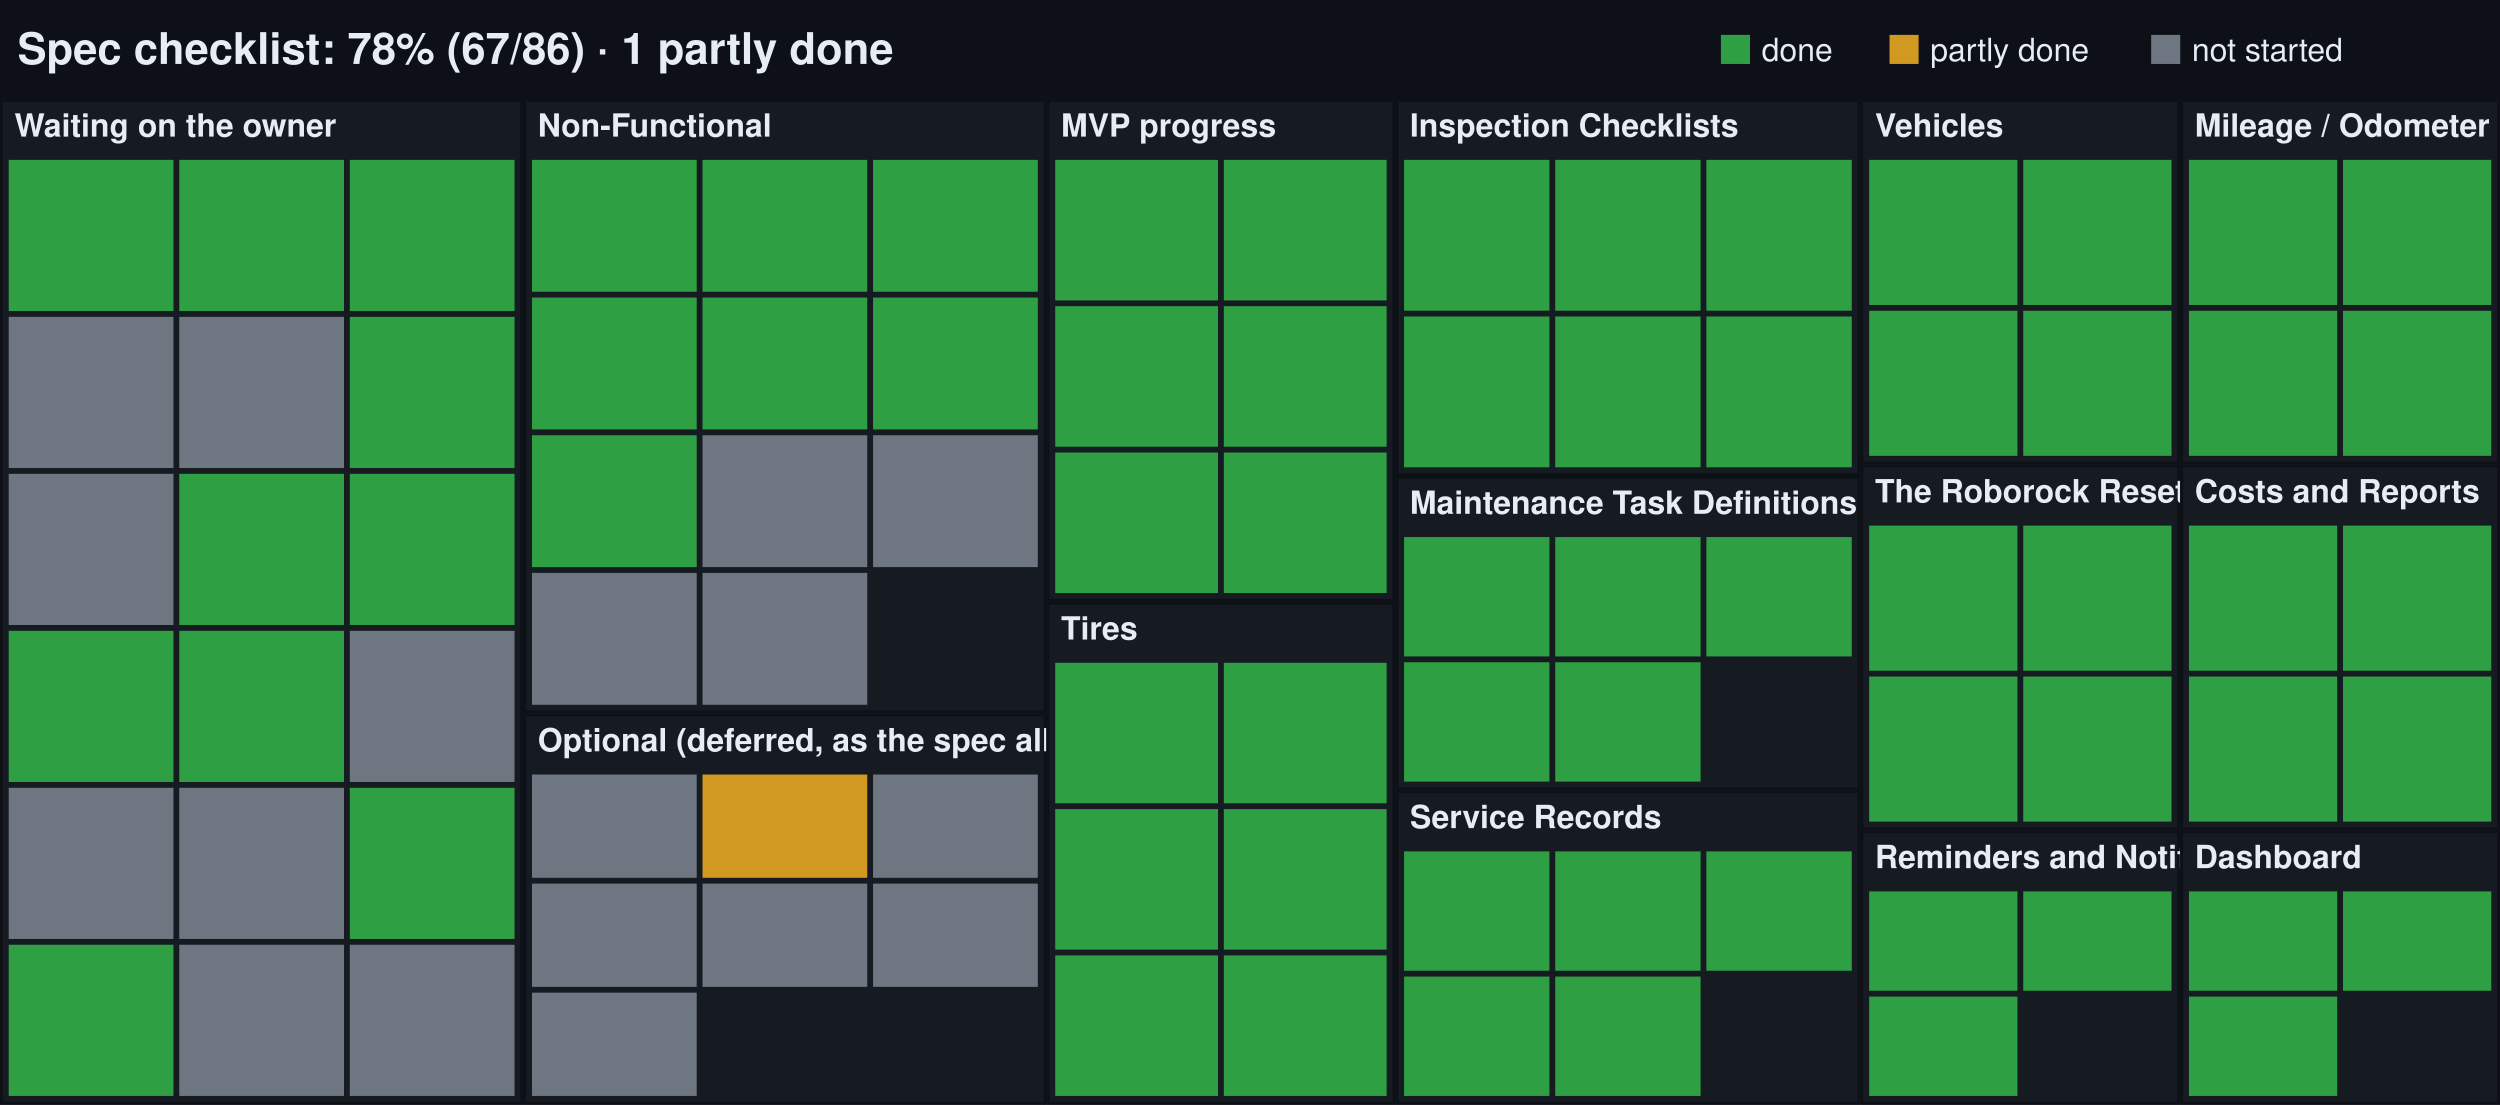
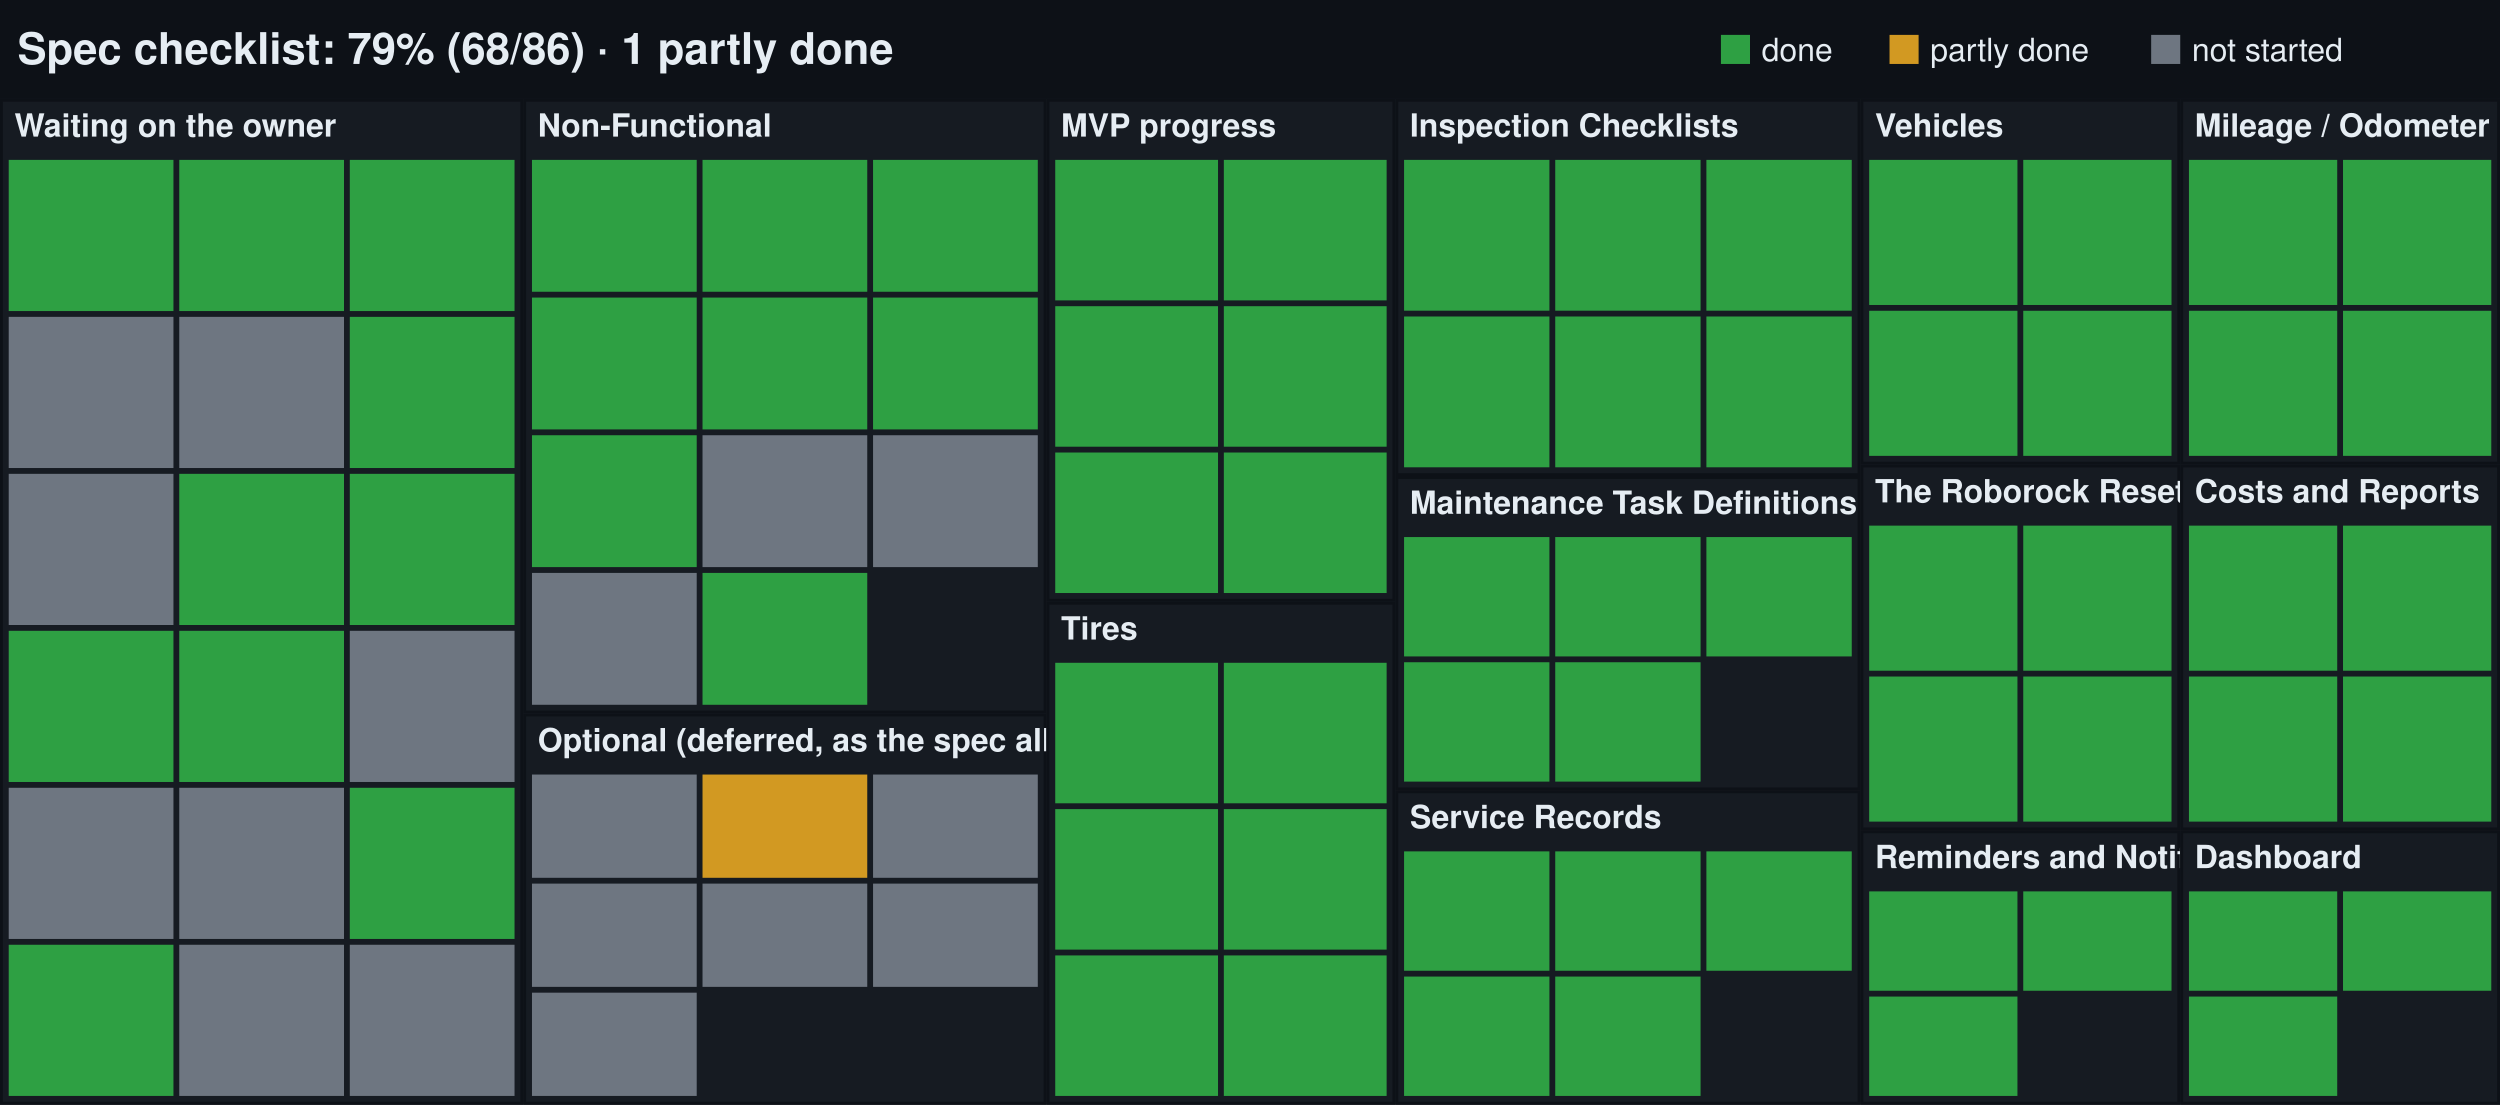
<svg xmlns="http://www.w3.org/2000/svg" width="860" height="380" viewBox="0 0 860 380" font-family="-apple-system,Segoe UI,Helvetica,Arial,sans-serif">
  <rect width="860" height="380" fill="#0d1117" />
-   <text x="6" y="22" fill="#e6edf3" font-size="15" font-weight="600">Spec checklist: 78% (67/86) · 1 partly done</text>
+   <text x="6" y="22" fill="#e6edf3" font-size="15" font-weight="600">Spec checklist: 79% (68/86) · 1 partly done</text>
  <g font-size="11">
    <rect x="592" y="12" width="10" height="10" fill="#2ea043" />
    <text x="606" y="21" fill="#e6edf3">done</text>
    <rect x="650" y="12" width="10" height="10" fill="#d29922" />
    <text x="664" y="21" fill="#e6edf3">partly done</text>
    <rect x="740" y="12" width="10" height="10" fill="#6e7681" />
    <text x="754" y="21" fill="#e6edf3">not started</text>
  </g>
  <svg x="0" y="34" width="180" height="346">
    <rect width="180" height="346" fill="#161b22" stroke="#0d1117" stroke-width="2" />
    <text x="5" y="13" fill="#e6edf3" font-size="11" font-weight="600">Waiting on the owner</text>
    <rect x="3" y="21" width="56.667" height="52" fill="#2ea043" />
    <rect x="61.667" y="21" width="56.667" height="52" fill="#2ea043" />
    <rect x="120.333" y="21" width="56.667" height="52" fill="#2ea043" />
    <rect x="3" y="75" width="56.667" height="52" fill="#6e7681" />
    <rect x="61.667" y="75" width="56.667" height="52" fill="#6e7681" />
    <rect x="120.333" y="75" width="56.667" height="52" fill="#2ea043" />
    <rect x="3" y="129" width="56.667" height="52" fill="#6e7681" />
    <rect x="61.667" y="129" width="56.667" height="52" fill="#2ea043" />
    <rect x="120.333" y="129" width="56.667" height="52" fill="#2ea043" />
    <rect x="3" y="183" width="56.667" height="52" fill="#2ea043" />
    <rect x="61.667" y="183" width="56.667" height="52" fill="#2ea043" />
    <rect x="120.333" y="183" width="56.667" height="52" fill="#6e7681" />
    <rect x="3" y="237" width="56.667" height="52" fill="#6e7681" />
    <rect x="61.667" y="237" width="56.667" height="52" fill="#6e7681" />
    <rect x="120.333" y="237" width="56.667" height="52" fill="#2ea043" />
    <rect x="3" y="291" width="56.667" height="52" fill="#2ea043" />
    <rect x="61.667" y="291" width="56.667" height="52" fill="#6e7681" />
    <rect x="120.333" y="291" width="56.667" height="52" fill="#6e7681" />
  </svg>
  <svg x="180" y="34" width="180" height="211.444">
    <rect width="180" height="211.444" fill="#161b22" stroke="#0d1117" stroke-width="2" />
    <text x="5" y="13" fill="#e6edf3" font-size="11" font-weight="600">Non-Functional</text>
    <rect x="3" y="21" width="56.667" height="45.361" fill="#2ea043" />
    <rect x="61.667" y="21" width="56.667" height="45.361" fill="#2ea043" />
    <rect x="120.333" y="21" width="56.667" height="45.361" fill="#2ea043" />
    <rect x="3" y="68.361" width="56.667" height="45.361" fill="#2ea043" />
    <rect x="61.667" y="68.361" width="56.667" height="45.361" fill="#2ea043" />
    <rect x="120.333" y="68.361" width="56.667" height="45.361" fill="#2ea043" />
    <rect x="3" y="115.722" width="56.667" height="45.361" fill="#2ea043" />
    <rect x="61.667" y="115.722" width="56.667" height="45.361" fill="#6e7681" />
    <rect x="120.333" y="115.722" width="56.667" height="45.361" fill="#6e7681" />
    <rect x="3" y="163.083" width="56.667" height="45.361" fill="#6e7681" />
-     <rect x="61.667" y="163.083" width="56.667" height="45.361" fill="#6e7681" />
+     <rect x="61.667" y="163.083" width="56.667" height="45.361" fill="#2ea043" />
  </svg>
  <svg x="180" y="245.444" width="180" height="134.556">
    <rect width="180" height="134.556" fill="#161b22" stroke="#0d1117" stroke-width="2" />
    <text x="5" y="13" fill="#e6edf3" font-size="11" font-weight="600">Optional (deferred, as the spec allows)</text>
    <rect x="3" y="21" width="56.667" height="35.519" fill="#6e7681" />
    <rect x="61.667" y="21" width="56.667" height="35.519" fill="#d29922" />
    <rect x="120.333" y="21" width="56.667" height="35.519" fill="#6e7681" />
    <rect x="3" y="58.519" width="56.667" height="35.519" fill="#6e7681" />
    <rect x="61.667" y="58.519" width="56.667" height="35.519" fill="#6e7681" />
    <rect x="120.333" y="58.519" width="56.667" height="35.519" fill="#6e7681" />
    <rect x="3" y="96.037" width="56.667" height="35.519" fill="#6e7681" />
  </svg>
  <svg x="360" y="34" width="120" height="173">
    <rect width="120" height="173" fill="#161b22" stroke="#0d1117" stroke-width="2" />
    <text x="5" y="13" fill="#e6edf3" font-size="11" font-weight="600">MVP progress</text>
    <rect x="3" y="21" width="56" height="48.333" fill="#2ea043" />
    <rect x="61" y="21" width="56" height="48.333" fill="#2ea043" />
    <rect x="3" y="71.333" width="56" height="48.333" fill="#2ea043" />
    <rect x="61" y="71.333" width="56" height="48.333" fill="#2ea043" />
    <rect x="3" y="121.667" width="56" height="48.333" fill="#2ea043" />
    <rect x="61" y="121.667" width="56" height="48.333" fill="#2ea043" />
  </svg>
  <svg x="360" y="207" width="120" height="173">
    <rect width="120" height="173" fill="#161b22" stroke="#0d1117" stroke-width="2" />
    <text x="5" y="13" fill="#e6edf3" font-size="11" font-weight="600">Tires</text>
    <rect x="3" y="21" width="56" height="48.333" fill="#2ea043" />
    <rect x="61" y="21" width="56" height="48.333" fill="#2ea043" />
    <rect x="3" y="71.333" width="56" height="48.333" fill="#2ea043" />
    <rect x="61" y="71.333" width="56" height="48.333" fill="#2ea043" />
    <rect x="3" y="121.667" width="56" height="48.333" fill="#2ea043" />
    <rect x="61" y="121.667" width="56" height="48.333" fill="#2ea043" />
  </svg>
  <svg x="480" y="34" width="160" height="129.75">
    <rect width="160" height="129.75" fill="#161b22" stroke="#0d1117" stroke-width="2" />
    <text x="5" y="13" fill="#e6edf3" font-size="11" font-weight="600">Inspection Checklists</text>
    <rect x="3" y="21" width="50" height="51.875" fill="#2ea043" />
    <rect x="55" y="21" width="50" height="51.875" fill="#2ea043" />
    <rect x="107" y="21" width="50" height="51.875" fill="#2ea043" />
    <rect x="3" y="74.875" width="50" height="51.875" fill="#2ea043" />
    <rect x="55" y="74.875" width="50" height="51.875" fill="#2ea043" />
    <rect x="107" y="74.875" width="50" height="51.875" fill="#2ea043" />
  </svg>
  <svg x="480" y="163.75" width="160" height="108.125">
    <rect width="160" height="108.125" fill="#161b22" stroke="#0d1117" stroke-width="2" />
    <text x="5" y="13" fill="#e6edf3" font-size="11" font-weight="600">Maintenance Task Definitions</text>
    <rect x="3" y="21" width="50" height="41.062" fill="#2ea043" />
    <rect x="55" y="21" width="50" height="41.062" fill="#2ea043" />
    <rect x="107" y="21" width="50" height="41.062" fill="#2ea043" />
    <rect x="3" y="64.062" width="50" height="41.062" fill="#2ea043" />
    <rect x="55" y="64.062" width="50" height="41.062" fill="#2ea043" />
  </svg>
  <svg x="480" y="271.875" width="160" height="108.125">
    <rect width="160" height="108.125" fill="#161b22" stroke="#0d1117" stroke-width="2" />
    <text x="5" y="13" fill="#e6edf3" font-size="11" font-weight="600">Service Records</text>
    <rect x="3" y="21" width="50" height="41.062" fill="#2ea043" />
    <rect x="55" y="21" width="50" height="41.062" fill="#2ea043" />
    <rect x="107" y="21" width="50" height="41.062" fill="#2ea043" />
    <rect x="3" y="64.062" width="50" height="41.062" fill="#2ea043" />
    <rect x="55" y="64.062" width="50" height="41.062" fill="#2ea043" />
  </svg>
  <svg x="640" y="34" width="110" height="125.818">
    <rect width="110" height="125.818" fill="#161b22" stroke="#0d1117" stroke-width="2" />
    <text x="5" y="13" fill="#e6edf3" font-size="11" font-weight="600">Vehicles</text>
    <rect x="3" y="21" width="51" height="49.909" fill="#2ea043" />
    <rect x="56" y="21" width="51" height="49.909" fill="#2ea043" />
    <rect x="3" y="72.909" width="51" height="49.909" fill="#2ea043" />
    <rect x="56" y="72.909" width="51" height="49.909" fill="#2ea043" />
  </svg>
  <svg x="750" y="34" width="110" height="125.818">
    <rect width="110" height="125.818" fill="#161b22" stroke="#0d1117" stroke-width="2" />
    <text x="5" y="13" fill="#e6edf3" font-size="11" font-weight="600">Mileage / Odometer</text>
    <rect x="3" y="21" width="51" height="49.909" fill="#2ea043" />
    <rect x="56" y="21" width="51" height="49.909" fill="#2ea043" />
    <rect x="3" y="72.909" width="51" height="49.909" fill="#2ea043" />
    <rect x="56" y="72.909" width="51" height="49.909" fill="#2ea043" />
  </svg>
  <svg x="640" y="159.818" width="110" height="125.818">
    <rect width="110" height="125.818" fill="#161b22" stroke="#0d1117" stroke-width="2" />
    <text x="5" y="13" fill="#e6edf3" font-size="11" font-weight="600">The Roborock Reset</text>
    <rect x="3" y="21" width="51" height="49.909" fill="#2ea043" />
    <rect x="56" y="21" width="51" height="49.909" fill="#2ea043" />
    <rect x="3" y="72.909" width="51" height="49.909" fill="#2ea043" />
    <rect x="56" y="72.909" width="51" height="49.909" fill="#2ea043" />
  </svg>
  <svg x="750" y="159.818" width="110" height="125.818">
    <rect width="110" height="125.818" fill="#161b22" stroke="#0d1117" stroke-width="2" />
    <text x="5" y="13" fill="#e6edf3" font-size="11" font-weight="600">Costs and Reports</text>
    <rect x="3" y="21" width="51" height="49.909" fill="#2ea043" />
    <rect x="56" y="21" width="51" height="49.909" fill="#2ea043" />
    <rect x="3" y="72.909" width="51" height="49.909" fill="#2ea043" />
    <rect x="56" y="72.909" width="51" height="49.909" fill="#2ea043" />
  </svg>
  <svg x="640" y="285.636" width="110" height="94.364">
    <rect width="110" height="94.364" fill="#161b22" stroke="#0d1117" stroke-width="2" />
    <text x="5" y="13" fill="#e6edf3" font-size="11" font-weight="600">Reminders and Notifications</text>
    <rect x="3" y="21" width="51" height="34.182" fill="#2ea043" />
    <rect x="56" y="21" width="51" height="34.182" fill="#2ea043" />
    <rect x="3" y="57.182" width="51" height="34.182" fill="#2ea043" />
  </svg>
  <svg x="750" y="285.636" width="110" height="94.364">
    <rect width="110" height="94.364" fill="#161b22" stroke="#0d1117" stroke-width="2" />
    <text x="5" y="13" fill="#e6edf3" font-size="11" font-weight="600">Dashboard</text>
    <rect x="3" y="21" width="51" height="34.182" fill="#2ea043" />
    <rect x="56" y="21" width="51" height="34.182" fill="#2ea043" />
    <rect x="3" y="57.182" width="51" height="34.182" fill="#2ea043" />
  </svg>
</svg>
